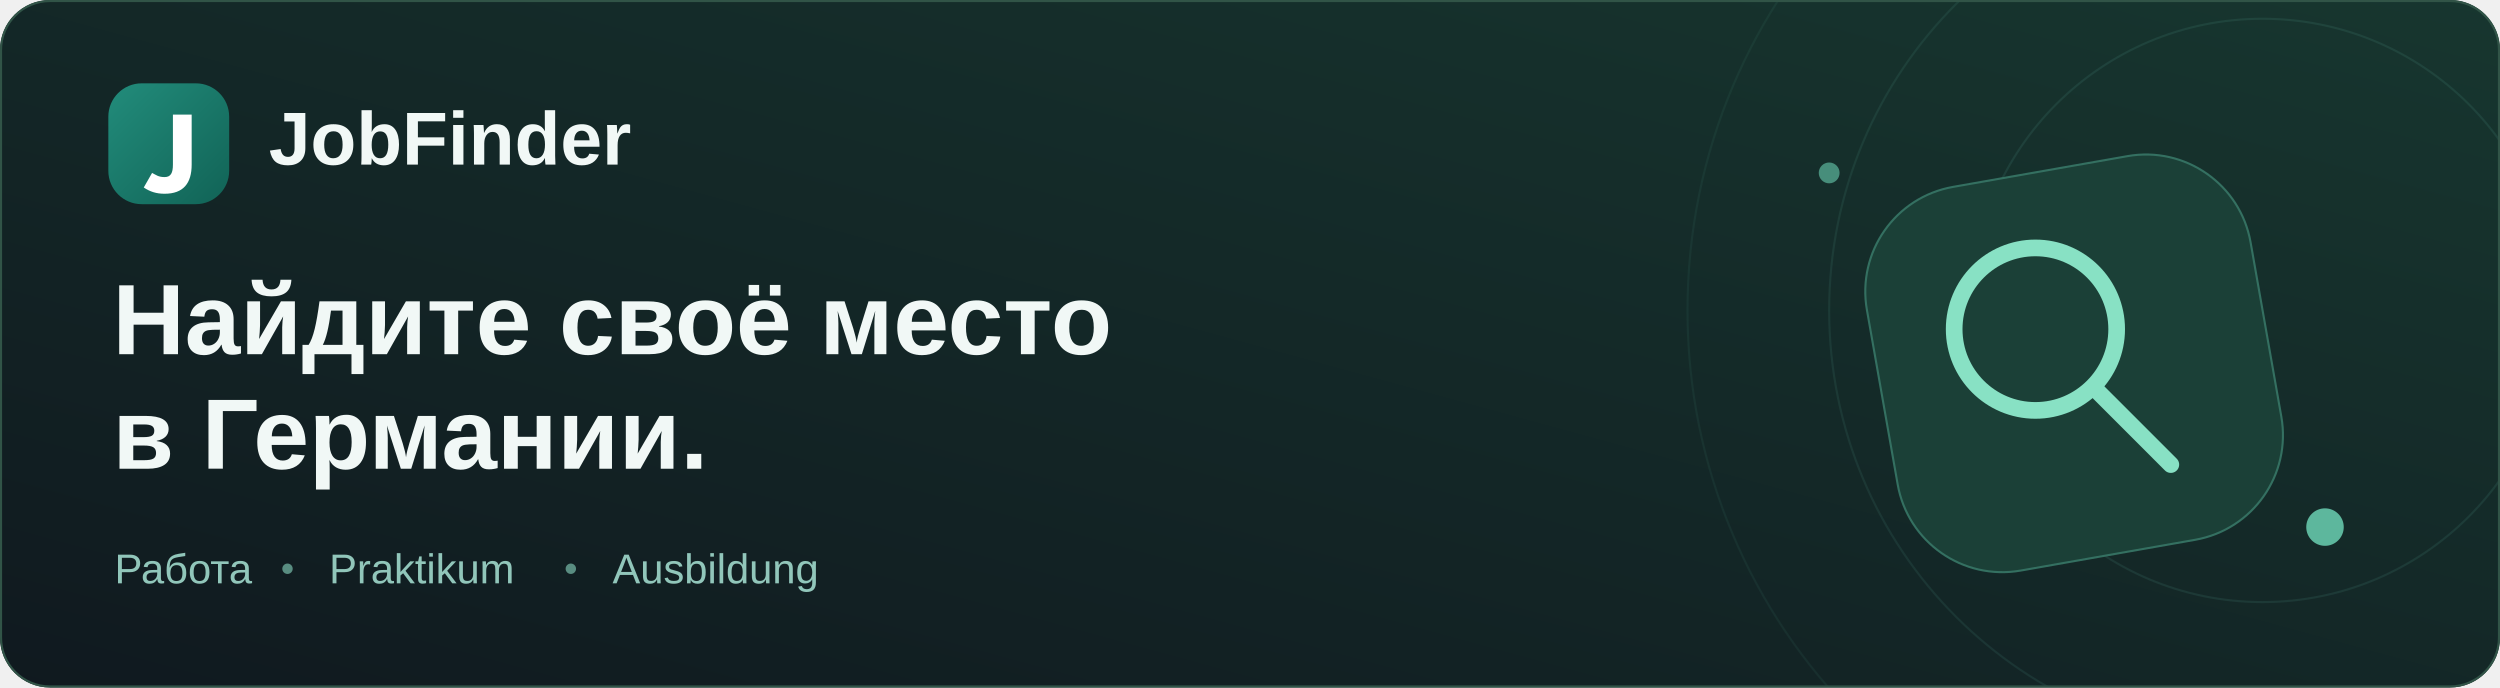
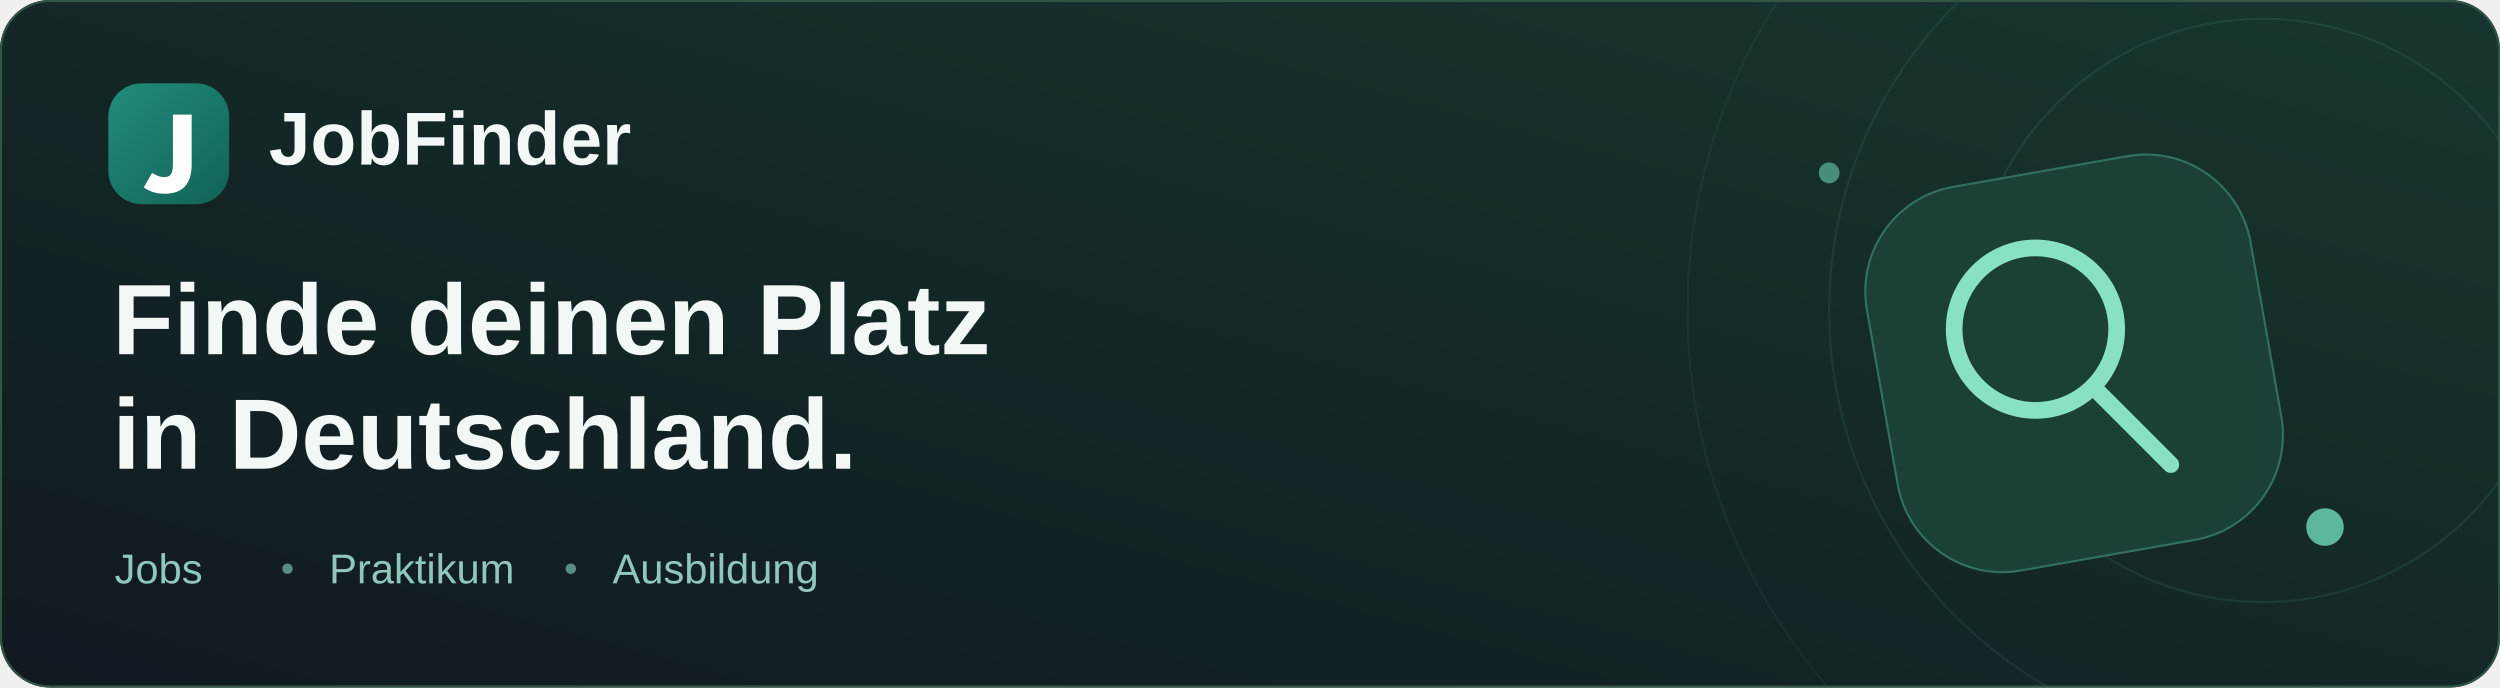
<svg xmlns="http://www.w3.org/2000/svg" width="1200" height="330" viewBox="0 0 1200 330" role="img" aria-labelledby="title desc">
  <defs>
    <linearGradient id="bg" x1="0" y1="1" x2="1" y2="0">
      <stop stop-color="#10191f" />
      <stop offset="1" stop-color="#17362f" />
    </linearGradient>
    <linearGradient id="brand" x1="0" y1="0" x2="1" y2="1">
      <stop stop-color="#228c7b" />
      <stop offset="1" stop-color="#116356" />
    </linearGradient>
    <clipPath id="clip">
      <rect width="1200" height="330" rx="24" />
    </clipPath>
  </defs>
  <g clip-path="url(#clip)">
    <rect width="1200" height="330" rx="24" fill="url(#bg)" />
    <circle cx="1086" cy="149" r="276" fill="none" stroke="#74dbc0" stroke-opacity=".06" />
    <circle cx="1086" cy="149" r="208" fill="none" stroke="#74dbc0" stroke-opacity=".09" />
    <circle cx="1086" cy="149" r="140" fill="none" stroke="#74dbc0" stroke-opacity=".1" />
    <rect x="52" y="40" width="58" height="58" rx="16" fill="url(#brand)" />
    <path d="M83 55h9v24c0 9-4 14-13 14-4 0-7-1-10-3l4-7c2 1 3 2 6 2 3 0 4-2 4-6z" fill="#fff" />
    <g font-family="Segoe UI, Arial, sans-serif">
      <text x="129" y="79" font-size="36" font-weight="700" fill="#f1f8f6">JobFinder</text>
-       <text x="54" y="170" font-size="48" font-weight="700" fill="#f1f8f6">Найдите своё место</text>
-       <text x="54" y="225" font-size="48" font-weight="700" fill="#f1f8f6">в Германии.</text>
-       <text x="55" y="280" font-size="20" fill="#91c6ba">Работа</text>
+       <text x="54" y="170" font-size="48" font-weight="700" fill="#f1f8f6">Finde deinen Platz</text>
+       <text x="54" y="225" font-size="48" font-weight="700" fill="#f1f8f6">in Deutschland.</text>
+       <text x="55" y="280" font-size="20" fill="#91c6ba">Jobs</text>
      <circle cx="138" cy="273" r="2.5" fill="#598d81" />
      <text x="158" y="280" font-size="20" fill="#91c6ba">Praktikum</text>
      <circle cx="274" cy="273" r="2.5" fill="#598d81" />
      <text x="294" y="280" font-size="20" fill="#91c6ba">Ausbildung</text>
    </g>
    <rect x="902" y="81" width="187" height="187" rx="51" fill="#1b4037" stroke="#347061" transform="rotate(-10 995 174)" />
    <circle cx="977" cy="158" r="39" fill="none" stroke="#88e1c4" stroke-width="8" />
    <path d="m1006 187 36 36" stroke="#88e1c4" stroke-width="8" stroke-linecap="round" />
    <circle cx="1116" cy="253" r="9" fill="#5db79d" />
    <circle cx="878" cy="83" r="5" fill="#5db79d" fill-opacity=".7" />
  </g>
  <rect x=".5" y=".5" width="1199" height="329" rx="23.5" fill="none" stroke="#315447" />
</svg>
